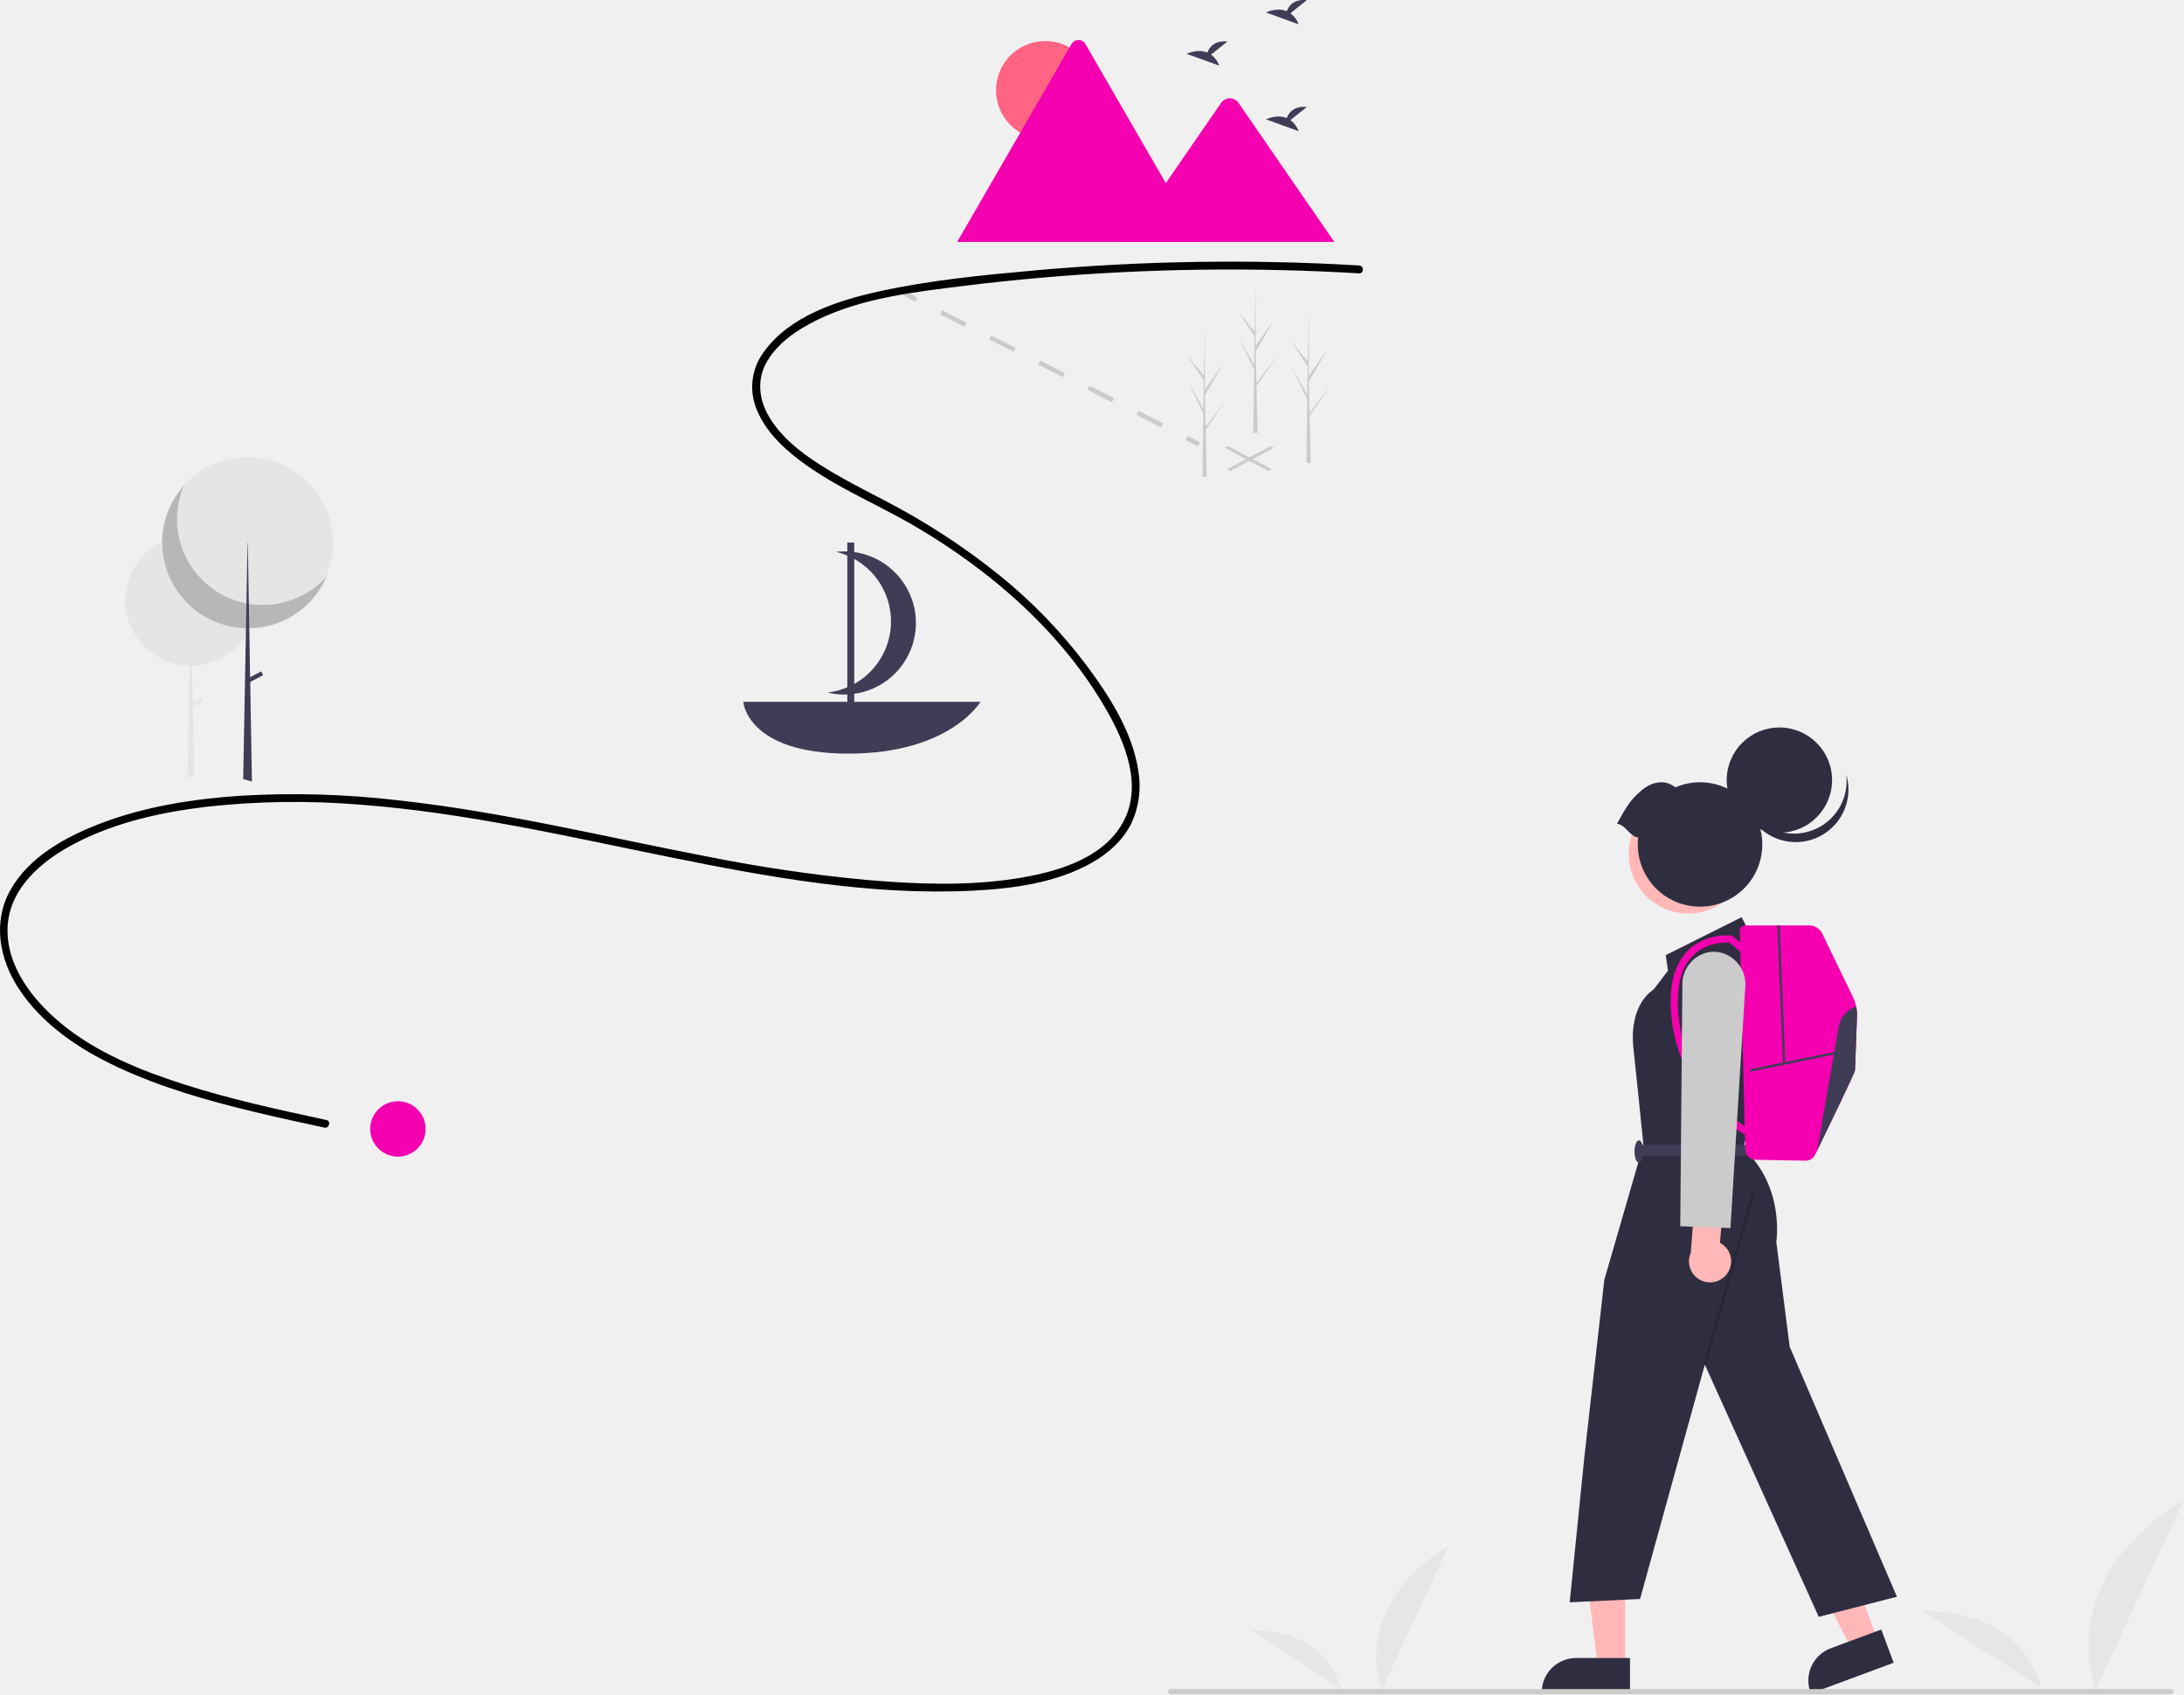
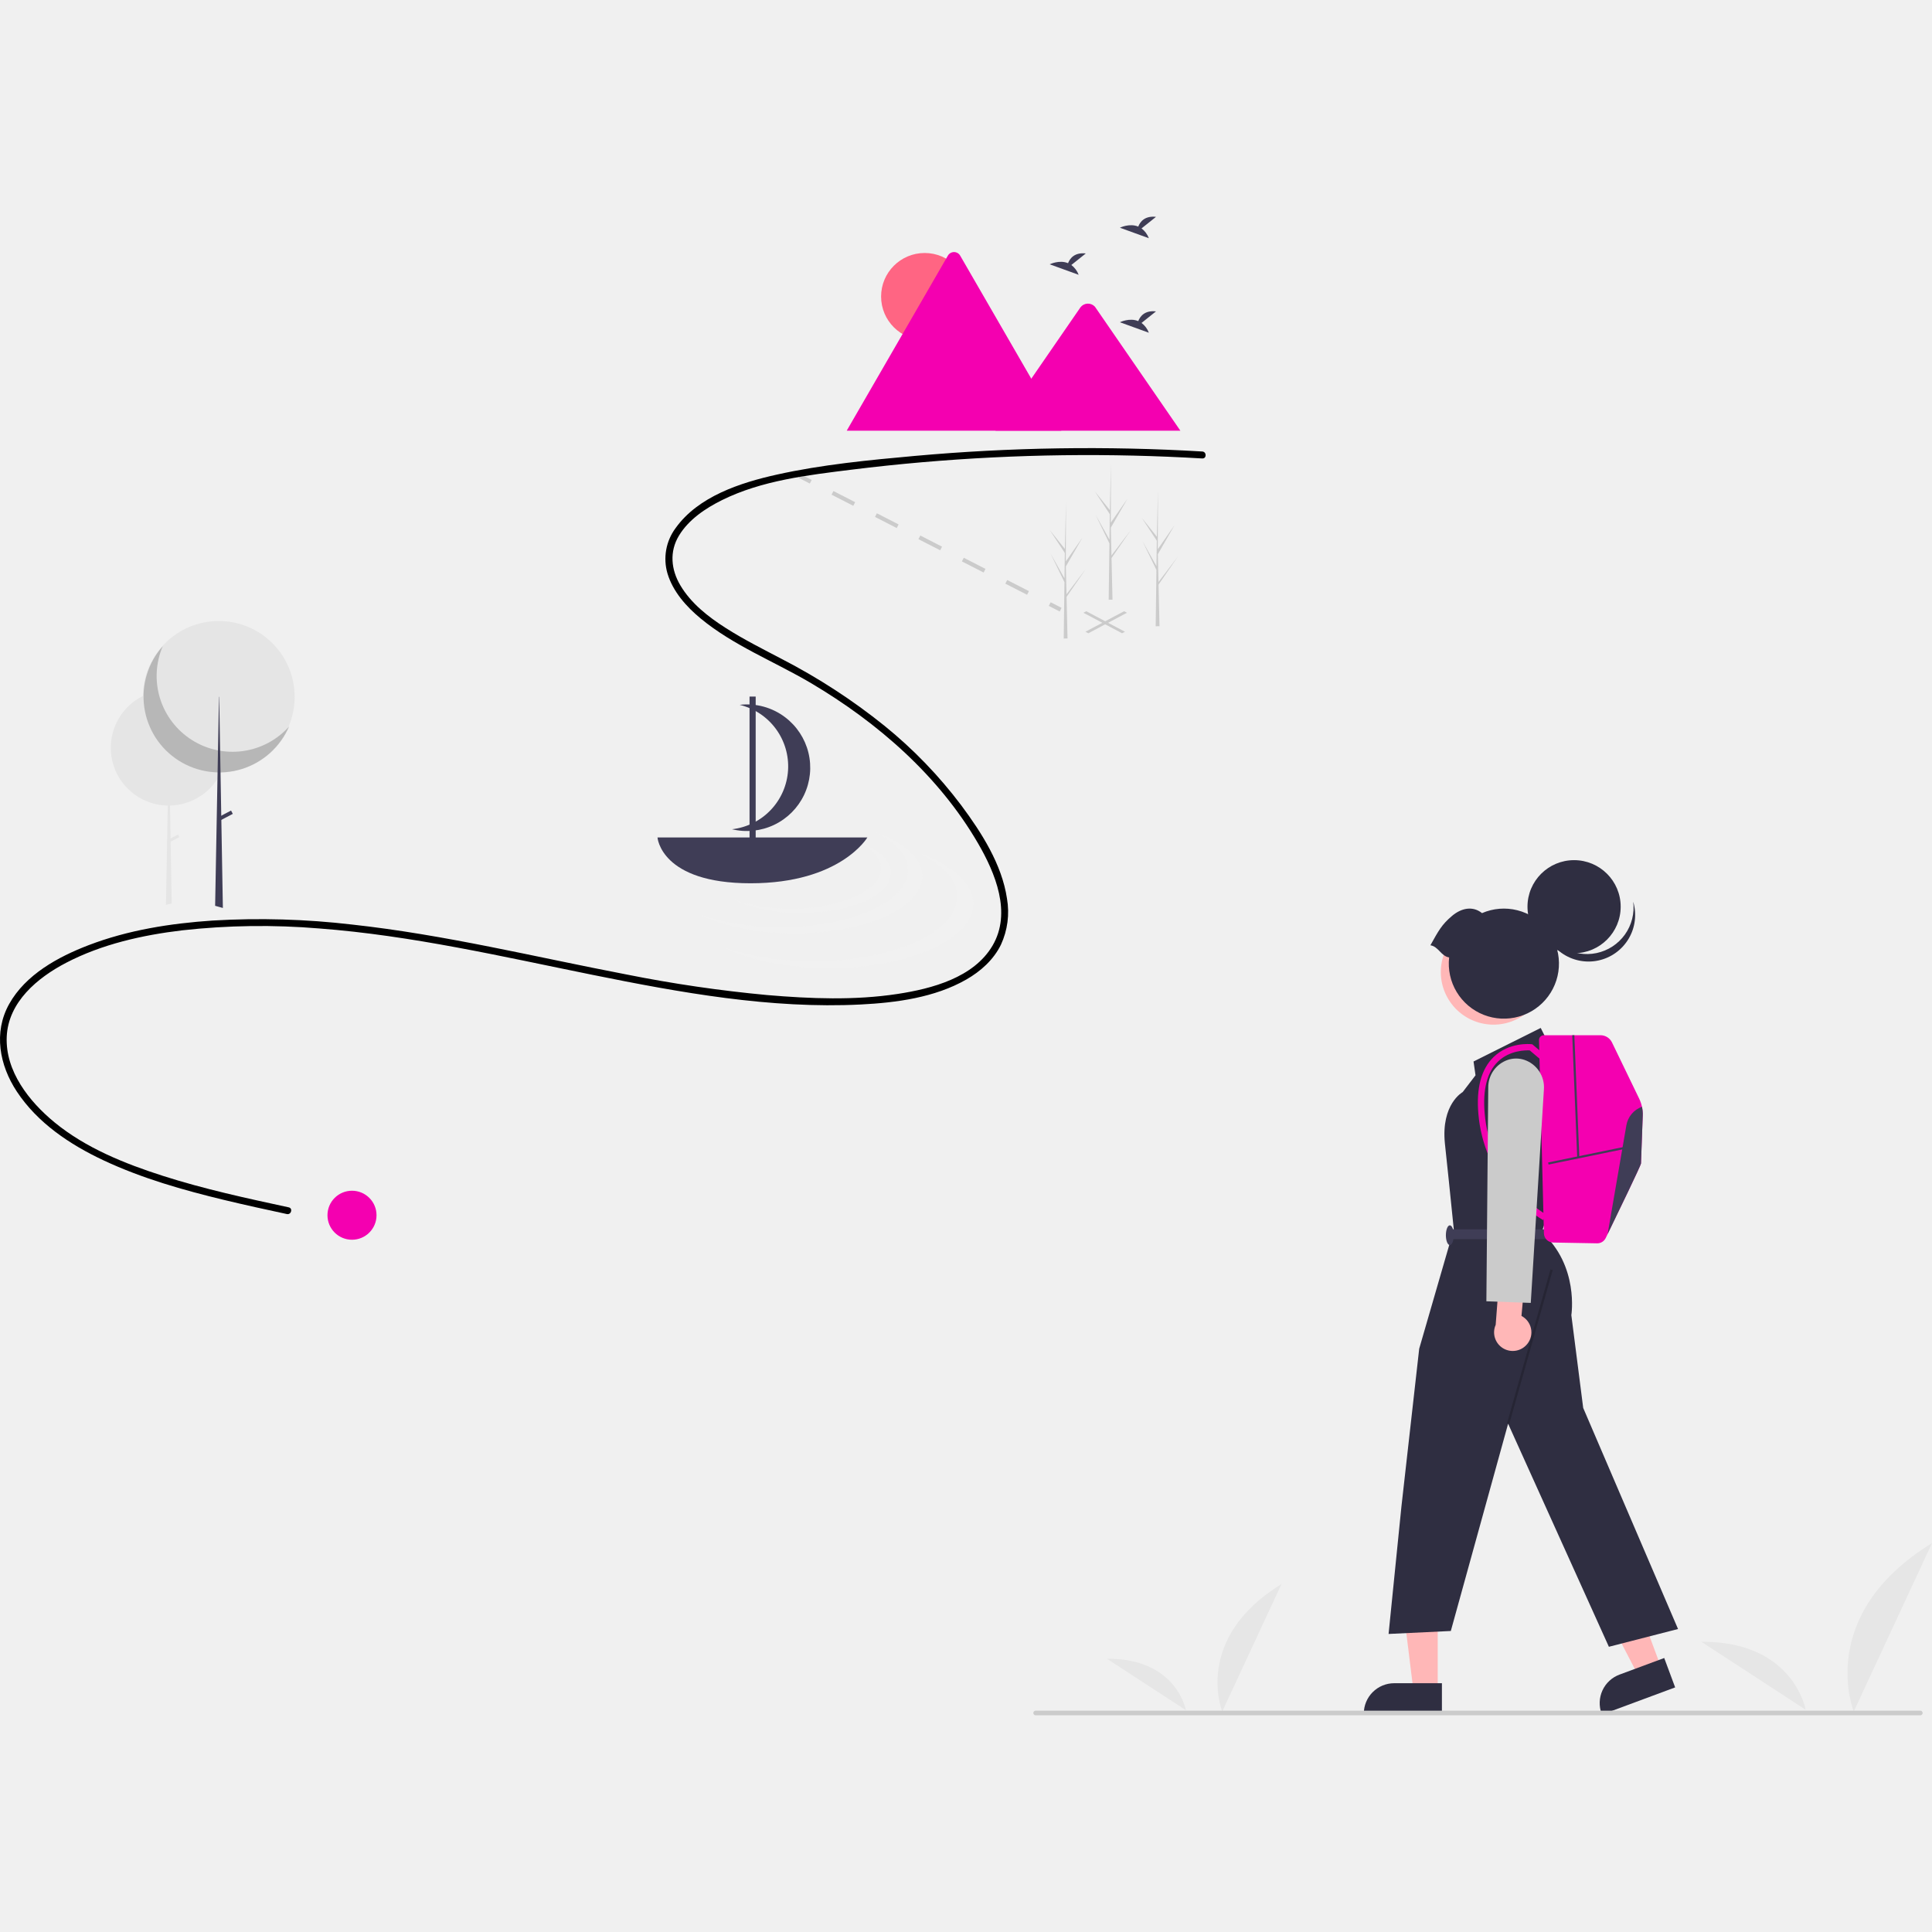
- <svg xmlns="http://www.w3.org/2000/svg" width="847" height="657" viewBox="0 0 847 657" fill="none">
+ <svg xmlns="http://www.w3.org/2000/svg" width="100" height="100" viewBox="0 0 847 657" fill="none">
  <g clip-path="url(#clip0_61_526)">
    <path d="M535.849 655.329C535.849 655.329 522.867 623.403 561.813 599.459L535.849 655.329Z" fill="#E6E6E6" />
    <path d="M519.883 654.748C519.883 654.748 515.923 631.993 485.271 632.188L519.883 654.748Z" fill="#E6E6E6" />
    <path d="M812.698 655.329C812.698 655.329 795.547 613.151 847 581.518L812.698 655.329Z" fill="#E6E6E6" />
    <path d="M791.605 654.562C791.605 654.562 786.373 624.499 745.878 624.757L791.605 654.562Z" fill="#E6E6E6" />
    <path d="M491.91 182.627L474.972 173.638L476.239 172.965L493.177 181.954L491.91 182.627Z" fill="#CBCBCB" />
    <path d="M477.135 182.627L475.869 181.954L492.806 172.965L494.073 173.638L477.135 182.627Z" fill="#CBCBCB" />
    <path d="M351.066 112.953L350.249 114.547L355.034 116.996L355.851 115.403L351.066 112.953Z" fill="#CBCBCB" />
    <path d="M450.273 165.754L440.749 160.878L441.567 159.284L451.091 164.16L450.273 165.754ZM431.226 156.002L421.701 151.126L422.519 149.532L432.043 154.409L431.226 156.002ZM412.178 146.251L402.654 141.375L403.471 139.781L412.995 144.657L412.178 146.251ZM393.13 136.499L383.606 131.624L384.423 130.03L393.947 134.905L393.13 136.499ZM374.082 126.748L364.558 121.872L365.375 120.278L374.899 125.154L374.082 126.748Z" fill="#CBCBCB" />
    <path d="M460.615 169.036L459.797 170.629L464.582 173.079L465.4 171.485L460.615 169.036Z" fill="#CBCBCB" />
    <path d="M99.327 232.818C99.327 233.378 99.309 233.932 99.272 234.482C99.069 237.654 98.267 240.759 96.909 243.632C96.898 243.657 96.886 243.68 96.875 243.703C96.812 243.836 96.747 243.969 96.68 244.101C96.276 244.913 95.828 245.703 95.338 246.467C93.098 249.974 90.028 252.876 86.4 254.916C82.771 256.956 78.695 258.072 74.532 258.165L74.783 272.583L78.056 270.862L78.64 271.972L74.808 273.988L75.276 300.767L75.281 301.124L72.751 301.687L72.756 301.328L73.553 258.167C70.202 258.119 66.894 257.406 63.821 256.07C60.749 254.735 57.972 252.802 55.653 250.386C55.493 250.221 55.335 250.051 55.181 249.883L55.163 249.863C53.231 247.758 51.668 245.342 50.541 242.717C50.565 242.745 50.592 242.772 50.616 242.8C48.069 236.847 47.896 230.147 50.133 224.072C52.371 217.996 56.849 213.006 62.651 210.123C62.739 210.079 62.829 210.037 62.916 209.993C68.655 207.231 75.224 206.725 81.319 208.573C87.414 210.422 92.592 214.491 95.826 219.974C95.98 220.234 96.129 220.498 96.273 220.765C98.282 224.465 99.332 228.609 99.327 232.818Z" fill="#E5E5E5" />
    <path d="M95.911 243.716C114.281 243.716 129.173 228.838 129.173 210.486C129.173 192.133 114.281 177.255 95.911 177.255C77.541 177.255 62.649 192.133 62.649 210.486C62.649 228.838 77.541 243.716 95.911 243.716Z" fill="#E5E5E5" />
    <path opacity="0.2" d="M71.351 188.29C68.249 195.541 67.828 203.658 70.164 211.19C72.5 218.722 77.44 225.179 84.103 229.407C90.766 233.634 98.716 235.358 106.533 234.268C114.35 233.179 121.525 229.348 126.776 223.461C124.88 227.89 122.044 231.856 118.462 235.081C114.881 238.307 110.64 240.717 106.034 242.143C101.428 243.569 96.567 243.977 91.787 243.34C87.007 242.702 82.423 241.034 78.353 238.451C74.282 235.868 70.823 232.432 68.213 228.381C65.604 224.329 63.908 219.76 63.242 214.988C62.576 210.217 62.956 205.358 64.356 200.748C65.757 196.138 68.143 191.887 71.351 188.29Z" fill="black" />
    <path d="M97.71 303.06L94.313 302.108L94.32 301.743L95.338 246.468L95.389 243.711L95.39 243.631L95.568 233.973L95.826 219.976V219.974L96.001 210.486H96.095L96.274 220.765L96.507 234.144L96.674 243.637V243.707L96.681 244.099V244.101L97.004 262.606L97.037 264.444L97.704 302.692L97.71 303.06Z" fill="#3F3D56" />
    <path d="M101.292 260.35L95.794 263.242L96.56 264.696L102.059 261.804L101.292 260.35Z" fill="#3F3D56" />
    <path d="M527.086 102.94C485.104 100.46 442.995 101.107 401.108 104.875C380.92 106.698 360.41 108.667 340.595 113.066C324.634 116.61 306.11 122.6 296.165 136.55C294.083 139.361 292.679 142.615 292.064 146.058C291.45 149.501 291.641 153.039 292.622 156.396C294.994 164.348 300.892 170.968 307.174 176.153C321.632 188.086 339.571 195.03 355.595 204.51C384.852 221.819 411.629 245.15 428.816 274.788C436.378 287.829 443.572 305.17 435.151 319.541C426.901 333.619 408.484 338.469 393.465 340.757C374.639 343.624 355.248 342.846 336.344 341.241C315.619 339.31 295.01 336.294 274.602 332.206C234.62 324.536 195.003 314.78 154.466 310.343C134.14 307.954 113.643 307.362 93.213 308.573C74.763 309.817 56.154 312.732 38.821 319.379C25.465 324.501 11.228 332.25 4.013 345.173C-2.942 357.63 -0.229 371.996 7.344 383.489C16.455 397.318 30.663 406.795 45.435 413.721C62.254 421.607 80.243 426.719 98.255 431.067C107.391 433.271 116.576 435.264 125.761 437.247C127.678 437.661 128.496 434.721 126.573 434.305C108.05 430.307 89.472 426.295 71.409 420.506C54.693 415.149 37.586 408.287 23.897 397.039C12.823 387.939 2.294 374.647 2.947 359.535C3.606 344.3 16.401 333.663 28.941 327.116C44.612 318.934 62.417 314.948 79.864 312.865C99.841 310.641 119.988 310.368 140.018 312.048C180.46 315.122 219.998 324.326 259.649 332.354C298.17 340.152 337.893 347.374 377.369 345.374C393.015 344.581 409.781 342.341 423.596 334.451C429.922 330.838 435.625 325.743 438.84 319.113C441.736 312.805 442.652 305.769 441.467 298.931C439.227 283.909 430.296 269.98 421.386 258.015C411.618 245.038 400.287 233.312 387.65 223.103C373.78 211.951 358.826 202.219 343.011 194.051C334.625 189.64 326.119 185.398 318.127 180.289C310.464 175.39 302.904 169.495 298.225 161.542C294.177 154.664 293.435 146.813 297.651 139.837C301.915 132.781 309.261 127.86 316.505 124.264C333.96 115.6 354.253 113.28 373.349 110.904C414.354 105.819 455.678 103.76 496.985 104.745C507.026 104.981 517.059 105.396 527.086 105.991C529.05 106.106 529.043 103.055 527.086 102.94Z" fill="black" />
    <path d="M500.453 5.138L506.795 0.071C501.868 -0.472 499.844 2.212 499.016 4.337C495.167 2.74 490.977 4.833 490.977 4.833L503.666 9.435C503.025 7.726 501.911 6.236 500.453 5.138Z" fill="#3F3D56" />
    <path d="M469.677 21.18L476.019 16.113C471.092 15.57 469.068 18.254 468.24 20.379C464.391 18.782 460.201 20.875 460.201 20.875L472.889 25.476C472.249 23.768 471.135 22.278 469.677 21.18Z" fill="#3F3D56" />
    <path d="M500.453 46.58L506.795 41.512C501.868 40.969 499.844 43.654 499.016 45.778C495.167 44.181 490.977 46.274 490.977 46.274L503.666 50.876C503.025 49.168 501.911 47.678 500.453 46.58Z" fill="#3F3D56" />
    <path d="M405.384 54.087C415.936 54.087 424.49 45.541 424.49 34.999C424.49 24.457 415.936 15.911 405.384 15.911C394.832 15.911 386.278 24.457 386.278 34.999C386.278 45.541 394.832 54.087 405.384 54.087Z" fill="#FF6583" />
    <path d="M465.298 93.818H371.568C371.451 93.82 371.333 93.81 371.218 93.79L415.548 17.082C415.819 16.604 416.211 16.206 416.686 15.93C417.161 15.653 417.7 15.508 418.25 15.508C418.799 15.508 419.339 15.653 419.813 15.93C420.288 16.206 420.681 16.604 420.951 17.082L450.701 68.558L452.126 71.02L465.298 93.818Z" fill="#F400B0" />
    <path d="M517.482 93.819H436.415L452.124 71.023L453.254 69.38L473.724 39.673C474.086 39.218 474.539 38.845 475.055 38.577C475.571 38.31 476.138 38.153 476.718 38.119C477.298 38.084 477.879 38.172 478.424 38.377C478.968 38.581 479.463 38.898 479.876 39.306C479.982 39.422 480.081 39.545 480.171 39.673L517.482 93.819Z" fill="#F400B0" />
    <path d="M383.758 269.751C392.642 274.187 398.051 280.047 398.051 286.473C398.051 300.317 372.977 311.539 342.046 311.539C328.598 311.539 316.261 309.416 306.607 305.88C316.861 311.001 331.746 314.225 348.319 314.225C379.249 314.225 404.324 303.002 404.324 289.159C404.324 281.334 396.309 274.348 383.758 269.751Z" fill="#F1F1F1" />
    <path d="M403.52 279.26C413.544 284.266 419.648 290.878 419.648 298.129C419.648 313.75 391.354 326.413 356.453 326.413C341.279 326.413 327.357 324.018 316.464 320.028C328.034 325.806 344.83 329.444 363.531 329.444C398.432 329.444 426.726 316.781 426.726 301.16C426.726 292.33 417.682 284.447 403.52 279.26Z" fill="#F1F1F1" />
    <path d="M376.195 273.94C382.454 277.065 386.265 281.193 386.265 285.721C386.265 295.474 368.599 303.381 346.808 303.381C338.318 303.49 329.873 302.142 321.84 299.394C329.064 303.001 339.551 305.273 351.227 305.273C373.019 305.273 390.684 297.366 390.684 287.613C390.684 282.1 385.038 277.178 376.195 273.94Z" fill="#F1F1F1" />
    <path d="M288.25 272.149C288.25 272.149 289.626 292.234 329.053 292.234C368.48 292.234 380.252 272.149 380.252 272.149H288.25Z" fill="#3F3D56" />
    <path d="M344.213 219.452C338.521 215.132 331.377 213.179 324.277 214.003C330.622 215.532 336.226 219.244 340.105 224.488C343.983 229.733 345.889 236.175 345.488 242.683C345.087 249.192 342.404 255.351 337.91 260.081C333.416 264.81 327.399 267.807 320.914 268.546C327.117 270.042 333.646 269.358 339.405 266.611C345.163 263.863 349.799 259.218 352.533 253.458C355.266 247.697 355.932 241.172 354.417 234.979C352.902 228.786 349.298 223.303 344.213 219.452Z" fill="#3F3D56" />
    <path d="M331.293 210.379H328.605V274.307H331.293V210.379Z" fill="#3F3D56" />
    <path d="M507.962 162.88L507.948 162.855L507.912 161.294L516.333 149.078L507.922 160.125L507.892 160.455L507.604 147.969L514.878 135.304L507.583 145.775L507.659 119.907L507.659 119.821L507.657 119.906L507.174 140.293L500.544 132.012L507.152 142.05L507.007 153.218L500.907 142.318L506.985 154.86L506.904 161.07L506.681 178.276L506.665 179.561C507.227 179.566 507.783 179.556 508.333 179.533L507.952 163.007L507.962 162.88Z" fill="#CBCBCB" />
    <path d="M467.639 168.251L467.624 168.226L467.588 166.665L476.01 154.449L467.598 165.496L467.568 165.826L467.28 153.34L474.554 140.675L467.259 151.147L467.336 125.279L467.335 125.193L467.333 125.277L466.85 145.665L460.22 137.383L466.828 147.421L466.684 158.59L460.583 147.69L466.661 160.231L466.58 166.442L466.358 183.647L466.342 184.933C466.903 184.937 467.459 184.928 468.01 184.905L467.628 168.379L467.639 168.251Z" fill="#CBCBCB" />
    <path d="M487.353 151.242L487.338 151.217L487.302 149.656L495.724 137.44L487.312 148.487L487.282 148.817L486.994 136.331L494.268 123.666L486.973 134.137L487.049 108.269L487.049 108.183L487.047 108.268L486.564 128.655L479.934 120.374L486.542 130.412L486.397 141.58L480.297 130.68L486.375 143.222L486.294 149.432L486.071 166.638L486.055 167.923C486.617 167.928 487.173 167.918 487.724 167.895L487.342 151.369L487.353 151.242Z" fill="#CBCBCB" />
    <path d="M154.318 448.509C160.256 448.509 165.071 443.7 165.071 437.767C165.071 431.833 160.256 427.024 154.318 427.024C148.379 427.024 143.565 431.833 143.565 437.767C143.565 443.7 148.379 448.509 154.318 448.509Z" fill="#F400B0" />
    <path d="M728.272 636.069L718.317 639.763L699.313 603.161L714.006 597.707L728.272 636.069Z" fill="#FFB7B7" />
    <path d="M734.396 644.766L702.297 656.681L702.146 656.275C700.915 652.965 701.051 649.302 702.523 646.091C703.996 642.881 706.684 640.386 709.998 639.156L729.603 631.878L734.396 644.766Z" fill="#2F2E41" />
    <path d="M630.303 646.396L619.684 646.395L614.631 605.472L630.305 605.473L630.303 646.396Z" fill="#FFB7B7" />
    <path d="M632.146 656.681L597.903 656.68V656.247C597.903 652.715 599.307 649.329 601.807 646.832C604.306 644.335 607.696 642.932 611.231 642.931L632.146 642.932L632.146 656.681Z" fill="#2F2E41" />
    <path d="M678.925 362.575L675.46 355.652L646.008 370.364L646.874 376.422L641.244 383.778C641.244 383.778 631.715 388.97 633.447 406.278L635.18 422.721L637.345 443.924L622.186 496.281L614.39 565.514L608.76 621.333L636.046 620.035L661.167 529.167L705.345 626.958L735.663 619.169L694.084 522.243L688.886 481.569C688.886 481.569 692.351 459.934 675.893 445.222L678.492 437.433V427.835L687.154 382.047L678.925 362.575Z" fill="#2F2E41" />
    <path opacity="0.2" d="M679.734 461.527L660.677 529.028L661.657 529.305L680.714 461.803L679.734 461.527Z" fill="black" />
    <path d="M678.058 443.924H635.613V448.251H678.058V443.924Z" fill="#3F3D56" />
    <path d="M635.613 450.847C636.57 450.847 637.346 448.91 637.346 446.52C637.346 444.13 636.57 442.193 635.613 442.193C634.656 442.193 633.881 444.13 633.881 446.52C633.881 448.91 634.656 450.847 635.613 450.847Z" fill="#3F3D56" />
    <path d="M665.829 351.383C677.019 345.272 681.131 331.256 675.014 320.077C668.898 308.898 654.868 304.79 643.679 310.901C632.49 317.012 628.377 331.028 634.494 342.207C640.611 353.385 654.64 357.494 665.829 351.383Z" fill="#FFB7B7" />
    <path d="M690.087 322.907C701.369 322.907 710.514 313.77 710.514 302.499C710.514 291.229 701.369 282.092 690.087 282.092C678.806 282.092 669.66 291.229 669.66 302.499C669.66 313.77 678.806 322.907 690.087 322.907Z" fill="#2F2E41" />
    <path d="M716.009 300.313C716.815 303.017 717.051 305.859 716.702 308.658C716.353 311.458 715.427 314.155 713.982 316.579C712.537 319.003 710.604 321.101 708.307 322.741C706.009 324.381 703.396 325.528 700.633 326.108C697.869 326.689 695.016 326.69 692.251 326.113C689.487 325.536 686.873 324.393 684.573 322.755C682.274 321.118 680.339 319.022 678.891 316.6C677.444 314.177 676.514 311.482 676.162 308.682C677.625 313.592 680.883 317.772 685.289 320.393C689.694 323.013 694.925 323.883 699.943 322.829C704.961 321.775 709.398 318.875 712.374 314.704C715.351 310.533 716.648 305.396 716.009 300.313Z" fill="#2F2E41" />
    <path d="M635.311 324.737C634.712 330.012 635.87 335.338 638.608 339.888C641.345 344.438 645.508 347.96 650.452 349.907C655.396 351.853 660.844 352.117 665.953 350.656C671.062 349.195 675.546 346.092 678.71 341.827C681.875 337.562 683.543 332.373 683.456 327.065C683.369 321.757 681.532 316.625 678.23 312.466C674.928 308.306 670.345 305.351 665.191 304.058C660.037 302.764 654.6 303.205 649.723 305.313C645.689 302.062 640.688 303.07 636.622 306.5C632.024 310.378 630.659 313.043 627.093 319.421C630.6 319.913 631.805 324.245 635.311 324.737Z" fill="#2F2E41" />
    <path d="M720.185 394.11C719.927 400.946 719.415 414.402 719.415 415.089C719.415 415.813 709.204 436.935 704.792 446.026V446.03C704.478 446.671 704.197 447.252 703.948 447.764C703.607 448.469 703.07 449.062 702.402 449.472C701.734 449.882 700.962 450.093 700.178 450.078L680.9 449.732C679.84 449.714 678.829 449.288 678.076 448.542C677.324 447.796 676.889 446.789 676.862 445.731L674.712 360.997C674.705 360.718 674.754 360.44 674.856 360.18C674.958 359.919 675.111 359.682 675.306 359.482C675.502 359.282 675.735 359.123 675.993 359.014C676.25 358.905 676.527 358.849 676.807 358.849H701.668C702.719 358.85 703.747 359.146 704.637 359.703C705.526 360.261 706.241 361.058 706.698 362.002L718.63 386.665C719.749 388.983 720.283 391.539 720.185 394.11Z" fill="#F400B0" />
    <path d="M676.527 439.916C671.58 436.921 667.135 433.168 663.355 428.794C654.571 418.924 649.228 406.474 648.13 393.312C647.15 382.051 649.387 373.681 654.778 368.433C661.63 361.762 670.958 362.731 671.352 362.776L671.769 362.824L678.089 368.166L676.301 370.277L670.646 365.497C668.915 365.41 661.849 365.392 656.687 370.436C651.936 375.079 649.985 382.695 650.888 393.073C651.933 405.604 657.007 417.462 665.352 426.876C668.952 431.036 673.172 434.617 677.863 437.494L676.527 439.916Z" fill="#F400B0" />
    <path d="M712.401 407.725L678.716 414.636L678.902 415.539L712.587 408.628L712.401 407.725Z" fill="#3F3D56" />
    <path d="M690.2 358.83L689.277 358.868L691.465 412.415L692.387 412.378L690.2 358.83Z" fill="#3F3D56" />
    <path d="M720.185 394.11C719.927 400.946 719.415 414.402 719.415 415.089C719.415 415.813 709.204 436.935 704.792 446.026L713.015 398.328C713.333 396.493 714.133 394.775 715.334 393.35C716.535 391.925 718.093 390.845 719.848 390.219C720.125 391.497 720.238 392.804 720.185 394.11Z" fill="#3F3D56" />
    <path d="M669.667 494.072C670.395 493.135 670.908 492.049 671.171 490.892C671.434 489.735 671.439 488.535 671.187 487.376C670.935 486.216 670.432 485.126 669.713 484.182C668.994 483.238 668.076 482.463 667.025 481.912L668.696 463.443L657.709 459.691L655.716 485.806C654.906 487.632 654.795 489.691 655.403 491.594C656.011 493.496 657.297 495.11 659.016 496.129C660.736 497.148 662.77 497.501 664.733 497.122C666.696 496.743 668.451 495.658 669.667 494.072Z" fill="#FFB7B7" />
    <path d="M671.102 476.201L651.635 475.496L652.458 381.703C652.444 379.049 653.266 376.457 654.806 374.295C656.347 372.133 658.529 370.509 661.043 369.653C663.393 368.873 665.933 368.87 668.284 369.646C670.951 370.548 673.241 372.312 674.793 374.658C676.346 377.005 677.072 379.801 676.857 382.606L671.102 476.201Z" fill="#CBCBCB" />
    <path d="M841.882 657H454.026C453.756 657 453.497 656.893 453.306 656.702C453.115 656.511 453.008 656.253 453.008 655.983C453.008 655.713 453.115 655.455 453.306 655.264C453.497 655.073 453.756 654.966 454.026 654.966H841.882C842.152 654.966 842.411 655.073 842.602 655.264C842.793 655.455 842.9 655.713 842.9 655.983C842.9 656.253 842.793 656.511 842.602 656.702C842.411 656.893 842.152 657 841.882 657Z" fill="#CBCBCB" />
  </g>
  <defs>
    <clipPath id="clip0_61_526">
      <rect width="847" height="657" fill="white" />
    </clipPath>
  </defs>
</svg>
